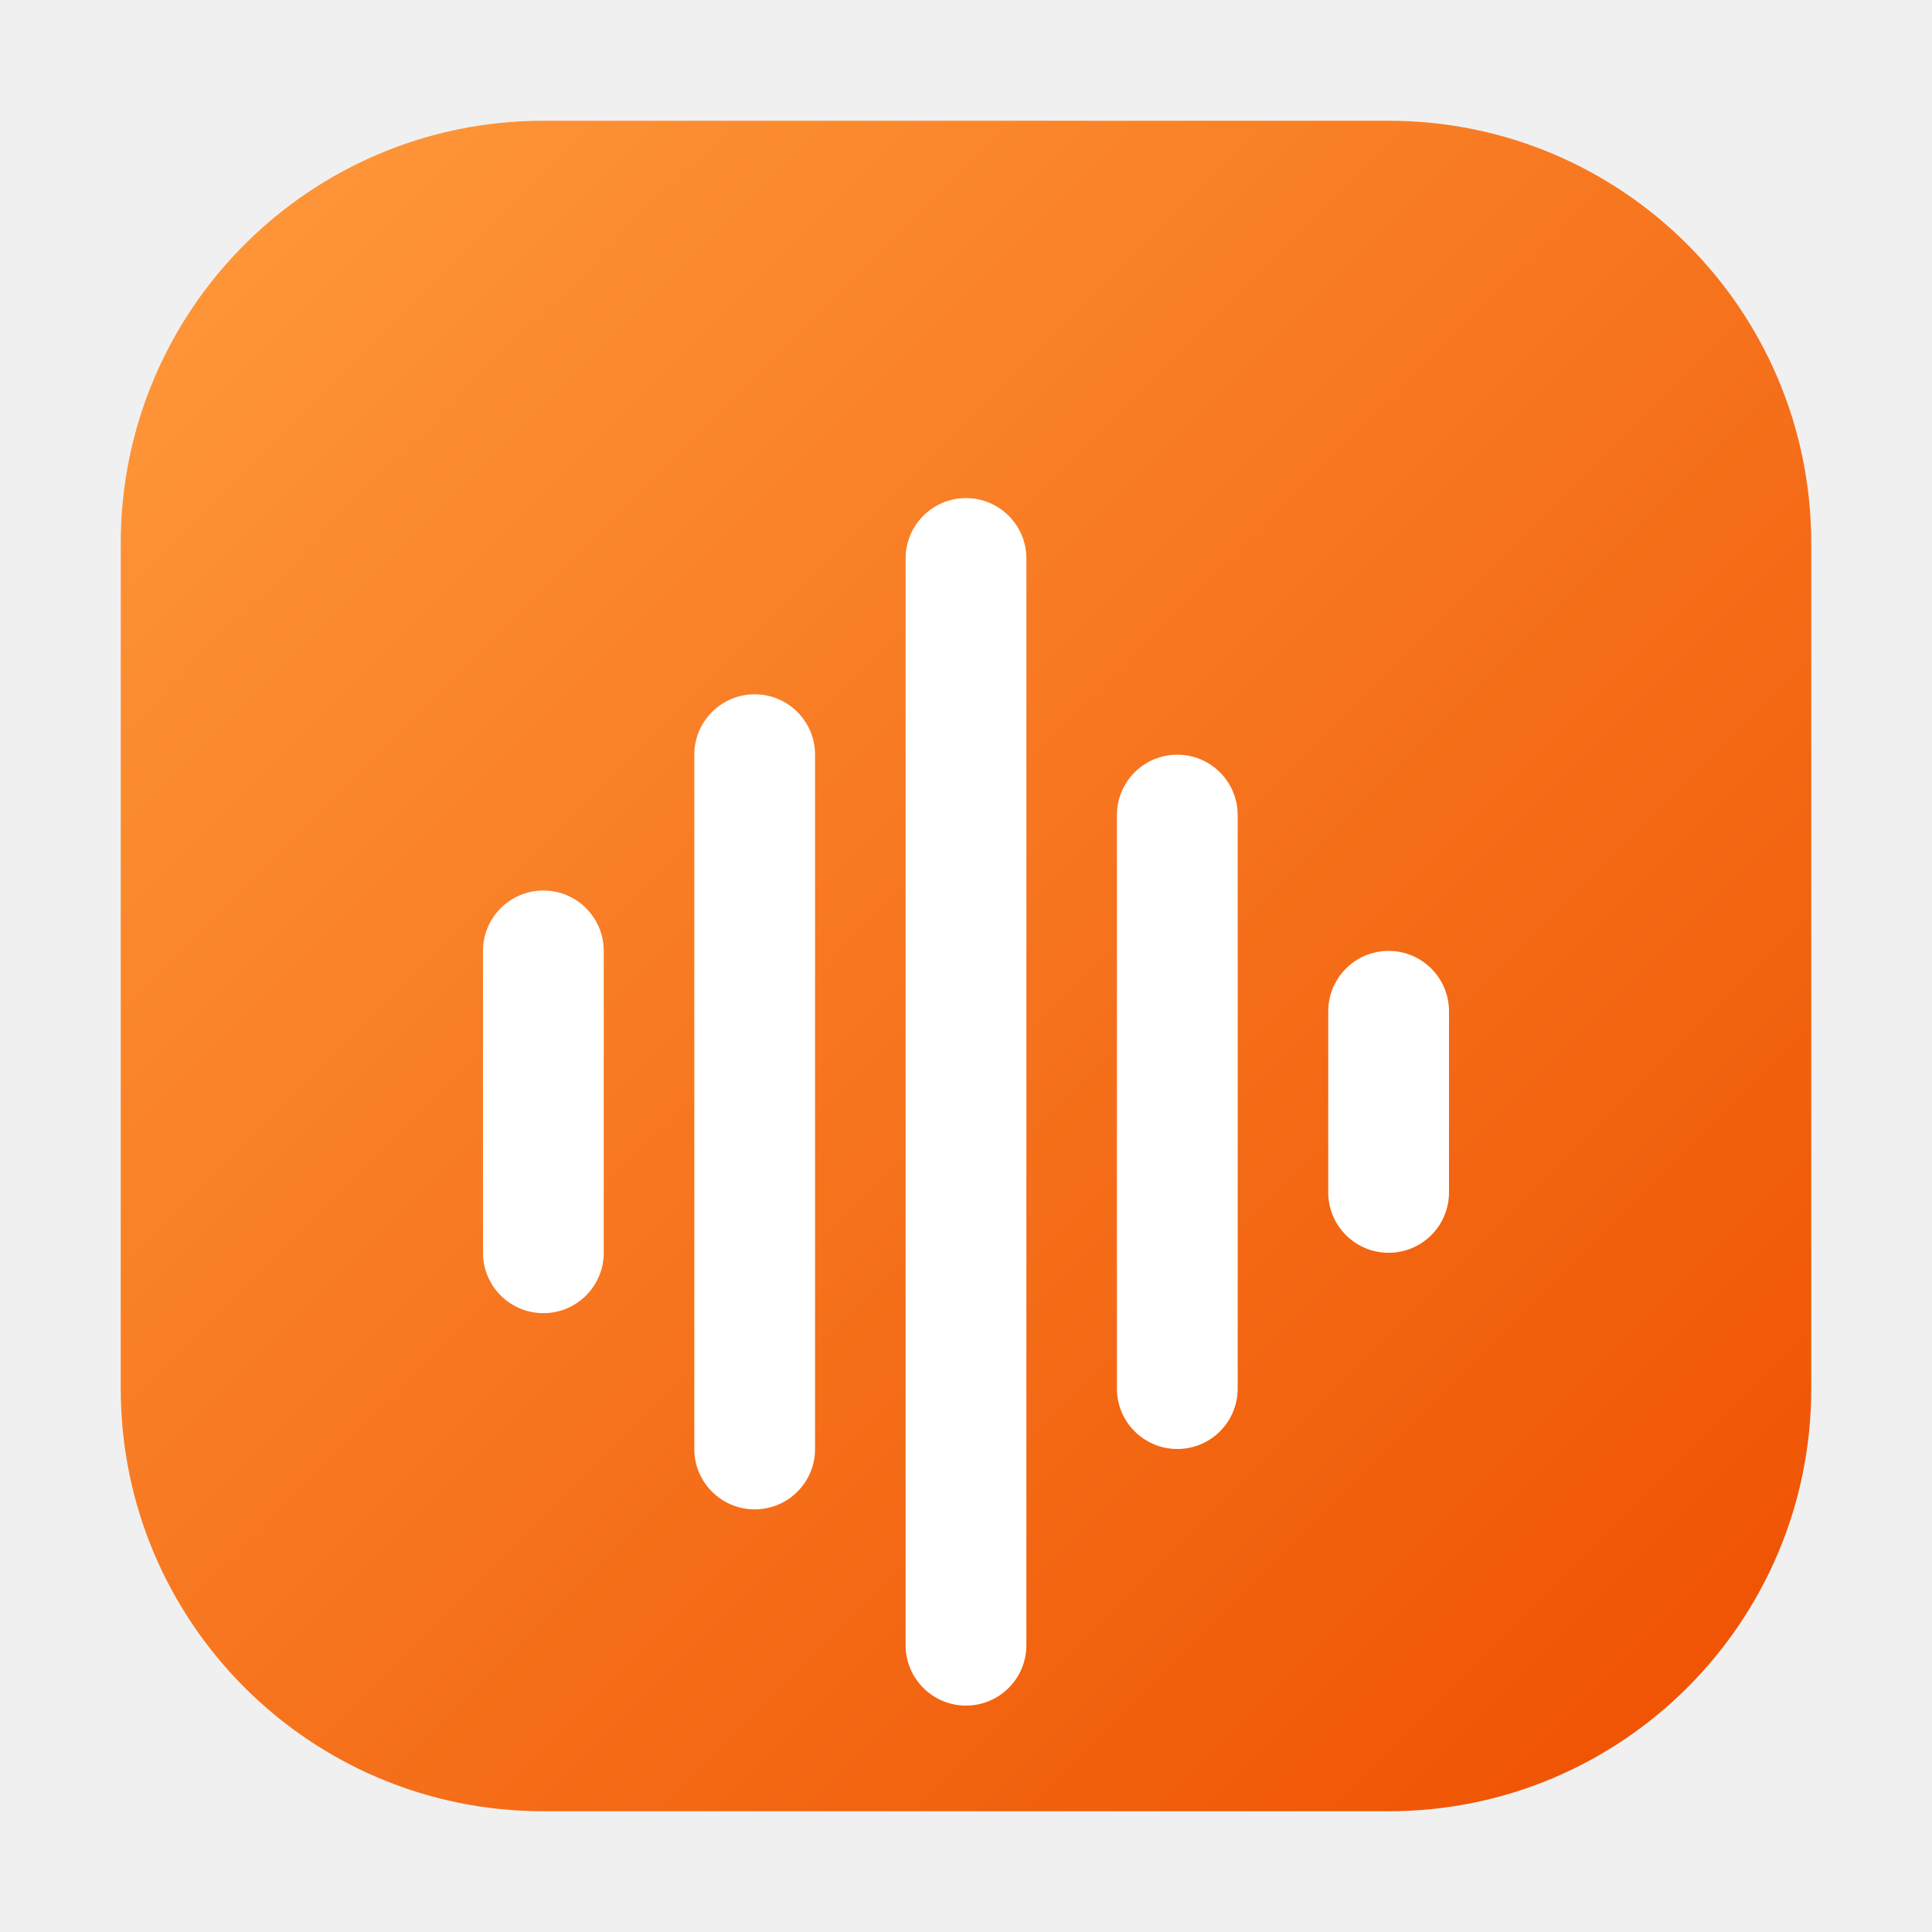
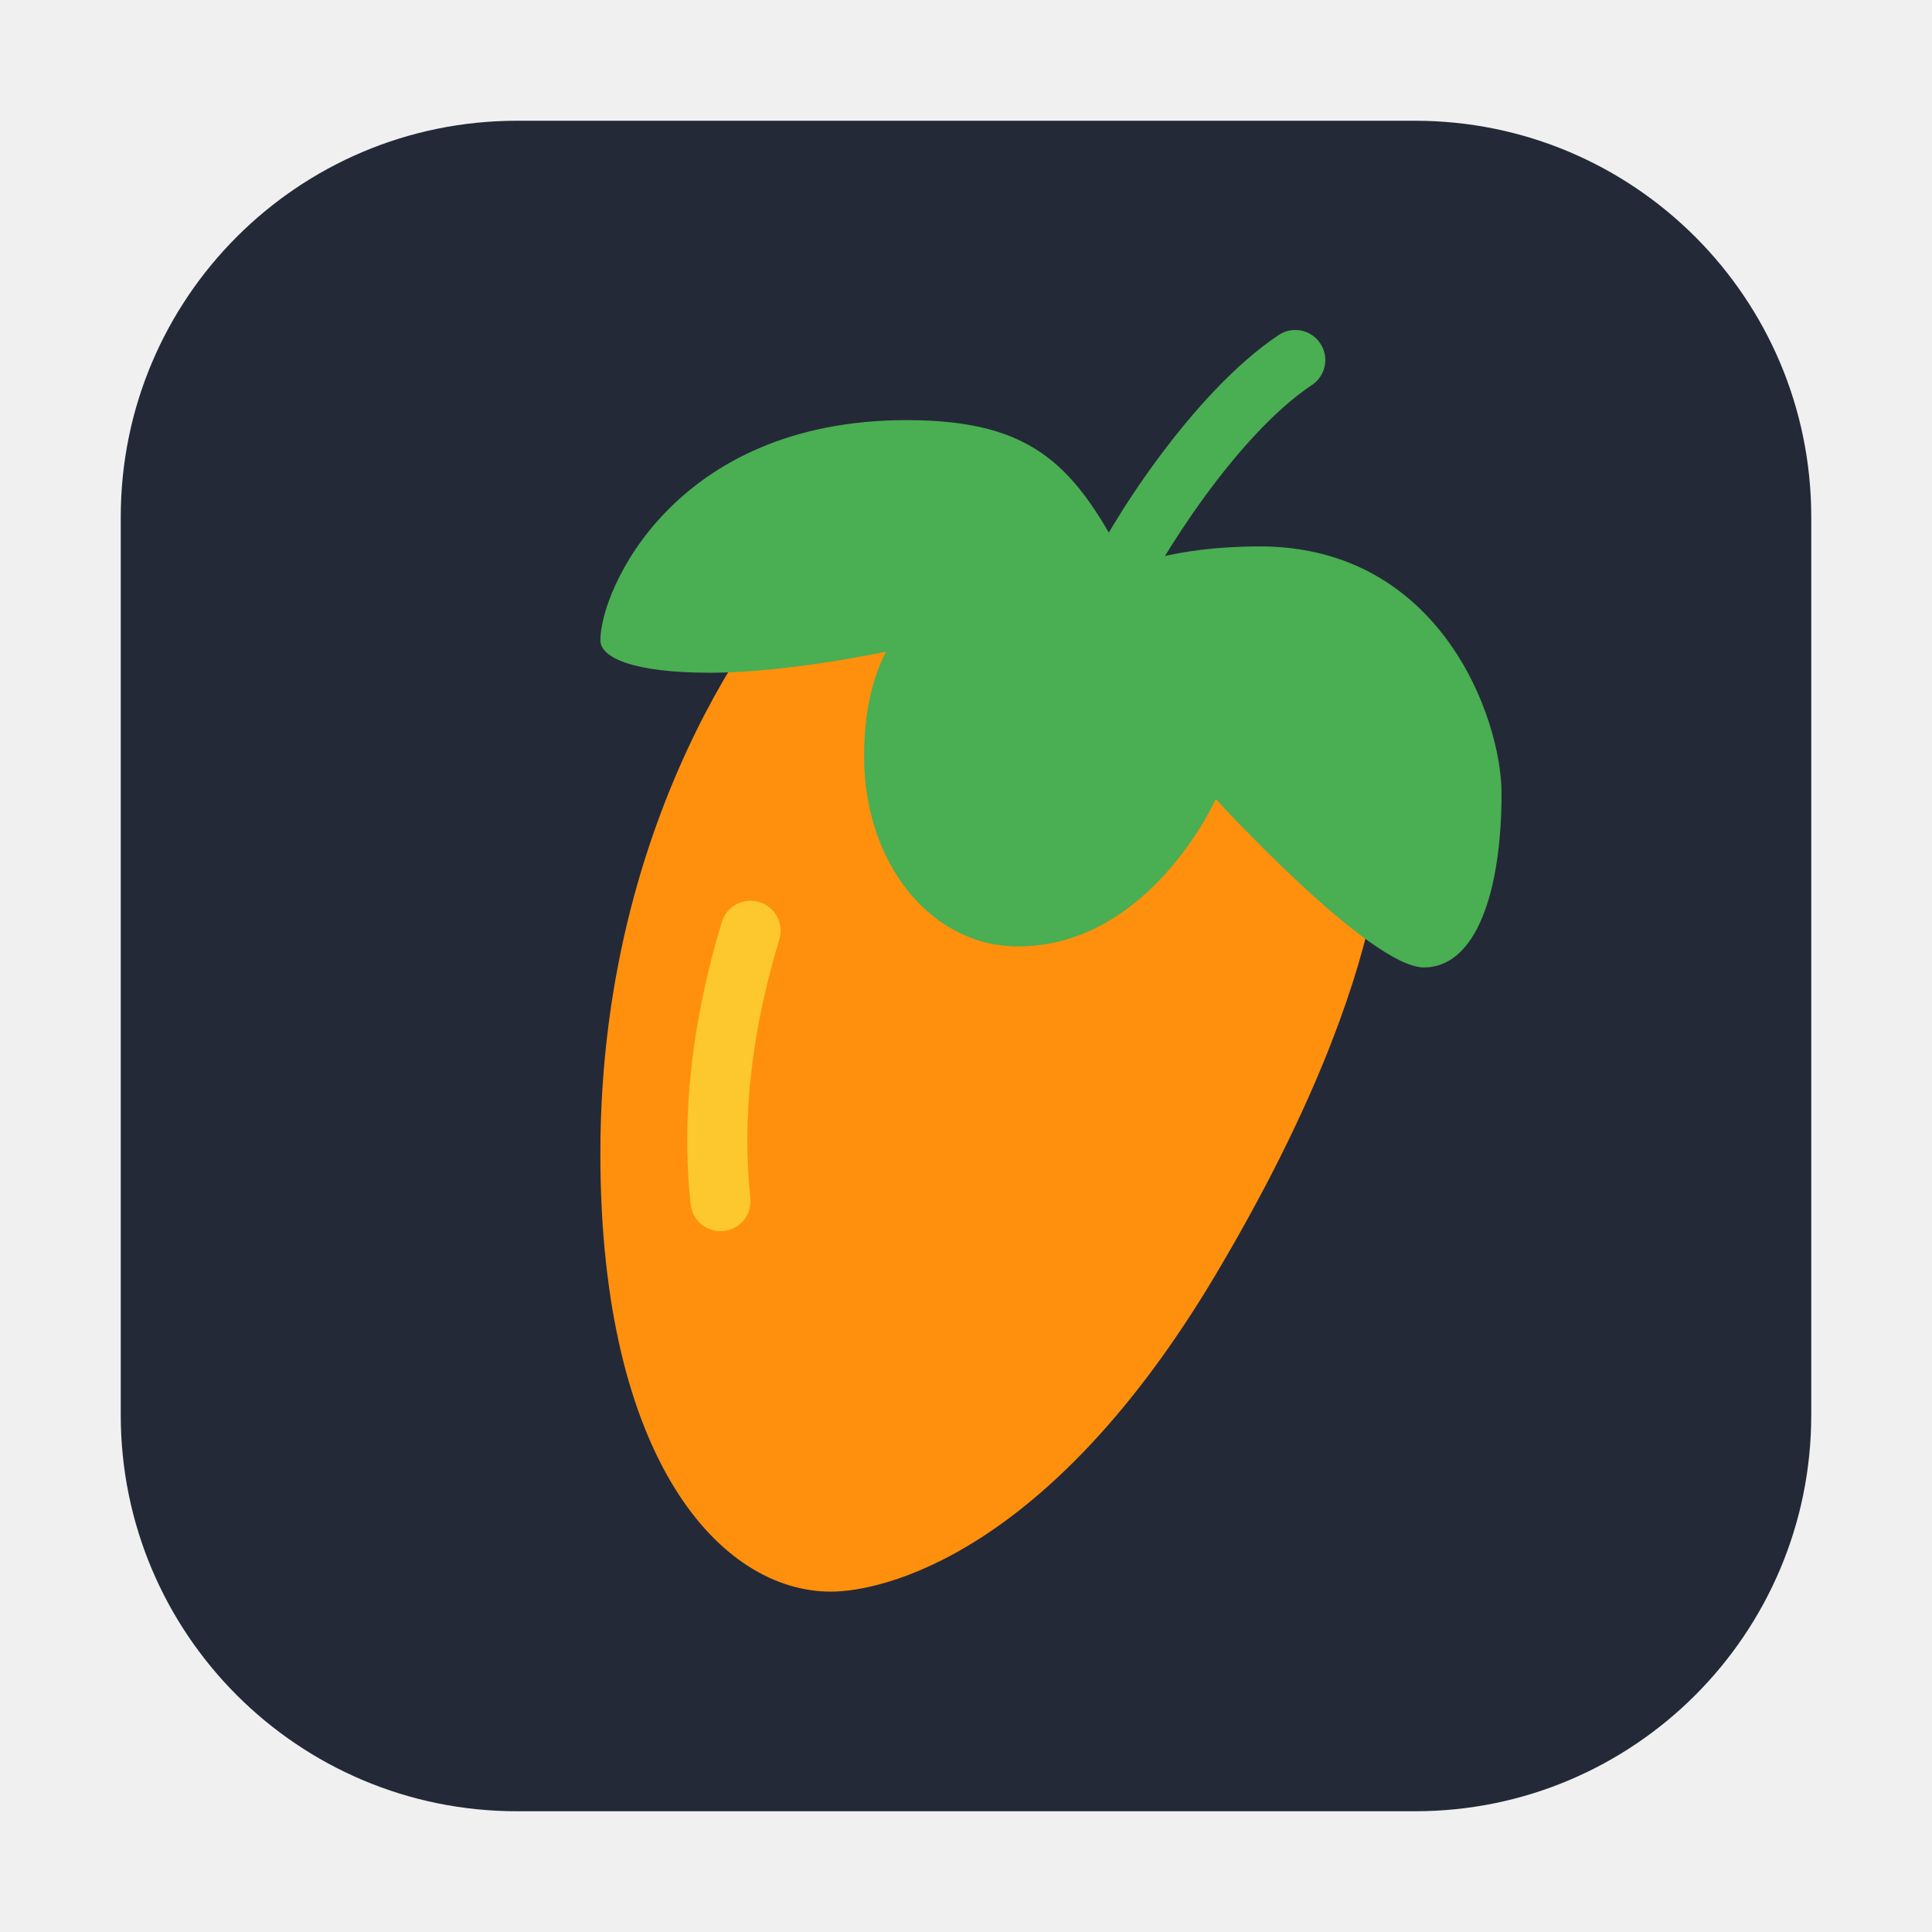
<svg xmlns="http://www.w3.org/2000/svg" width="256" height="256" viewBox="0 0 256 256">
-   <defs>
-     <linearGradient id="bg" x1="0" y1="0" x2="1" y2="1">
-       <stop offset="0" stop-color="#ff9a3c" />
-       <stop offset="1" stop-color="#ee4f00" />
-     </linearGradient>
-   </defs>
-   <rect x="16" y="16" width="224" height="224" rx="56" fill="url(#bg)" />
-   <g fill="#fff">
-     <rect x="64" y="118" width="16" height="56" rx="8" />
-     <rect x="92" y="92" width="16" height="108" rx="8" />
-     <rect x="120" y="66" width="16" height="160" rx="8" />
-     <rect x="148" y="100" width="16" height="92" rx="8" />
-     <rect x="176" y="126" width="16" height="40" rx="8" />
+   <g transform="translate(16 16) scale(6.588235)">
+     <path d="M26.031 0H7.969C3.568 0 0 3.568 0 7.969V26.031C0 30.432 3.568 34 7.969 34H26.031C30.432 34 34 30.432 34 26.031V7.969C34 3.568 30.432 0 26.031 0Z" fill="#242938" />
+     <path d="M13.511 9.268C13.511 9.268 9.646 13.428 9.646 20.772C9.646 26.935 12.066 29.583 14.284 29.583C15.315 29.583 18.664 28.849 22.014 23.22C25.885 16.715 25.364 13.674 25.364 13.674L13.511 9.268Z" fill="#FE900D" />
+     <path d="M22.908 8.561C21.14 8.561 20.256 8.985 20.256 8.985C19.215 6.983 18.409 6.021 15.809 6.021C11.128 6.021 9.646 9.446 9.646 10.448C9.646 10.796 10.296 11.102 11.857 11.102C13.417 11.102 15.393 10.678 15.393 10.678C15.095 11.251 14.951 11.948 14.951 12.795C14.951 14.912 16.277 16.606 18.046 16.606C20.698 16.606 22.024 13.642 22.024 13.642C22.024 13.642 25.119 17.029 26.211 17.029C27.251 17.029 27.771 15.529 27.771 13.526C27.771 12.025 26.549 8.561 22.908 8.561Z" fill="#4AAE52" />
+     <path d="M19.917 10.094C19.835 10.094 19.753 10.078 19.674 10.043C19.369 9.908 19.23 9.552 19.364 9.246C19.853 8.137 21.558 5.462 23.288 4.31C23.565 4.124 23.94 4.2 24.125 4.478C24.311 4.755 24.235 5.13 23.957 5.315C22.423 6.337 20.841 8.89 20.47 9.733C20.37 9.959 20.149 10.094 19.917 10.094Z" fill="#4AAE52" />
+     <path d="M12.062 22.333C11.758 22.333 11.496 22.104 11.462 21.794C11.271 20.032 11.481 18.122 12.088 16.116C12.185 15.797 12.523 15.616 12.842 15.713C13.162 15.81 13.342 16.147 13.245 16.467C12.685 18.316 12.49 20.065 12.663 21.664C12.699 21.996 12.46 22.294 12.128 22.33C12.105 22.332 12.084 22.333 12.062 22.333Z" fill="#FDC82E" />
  </g>
</svg>
